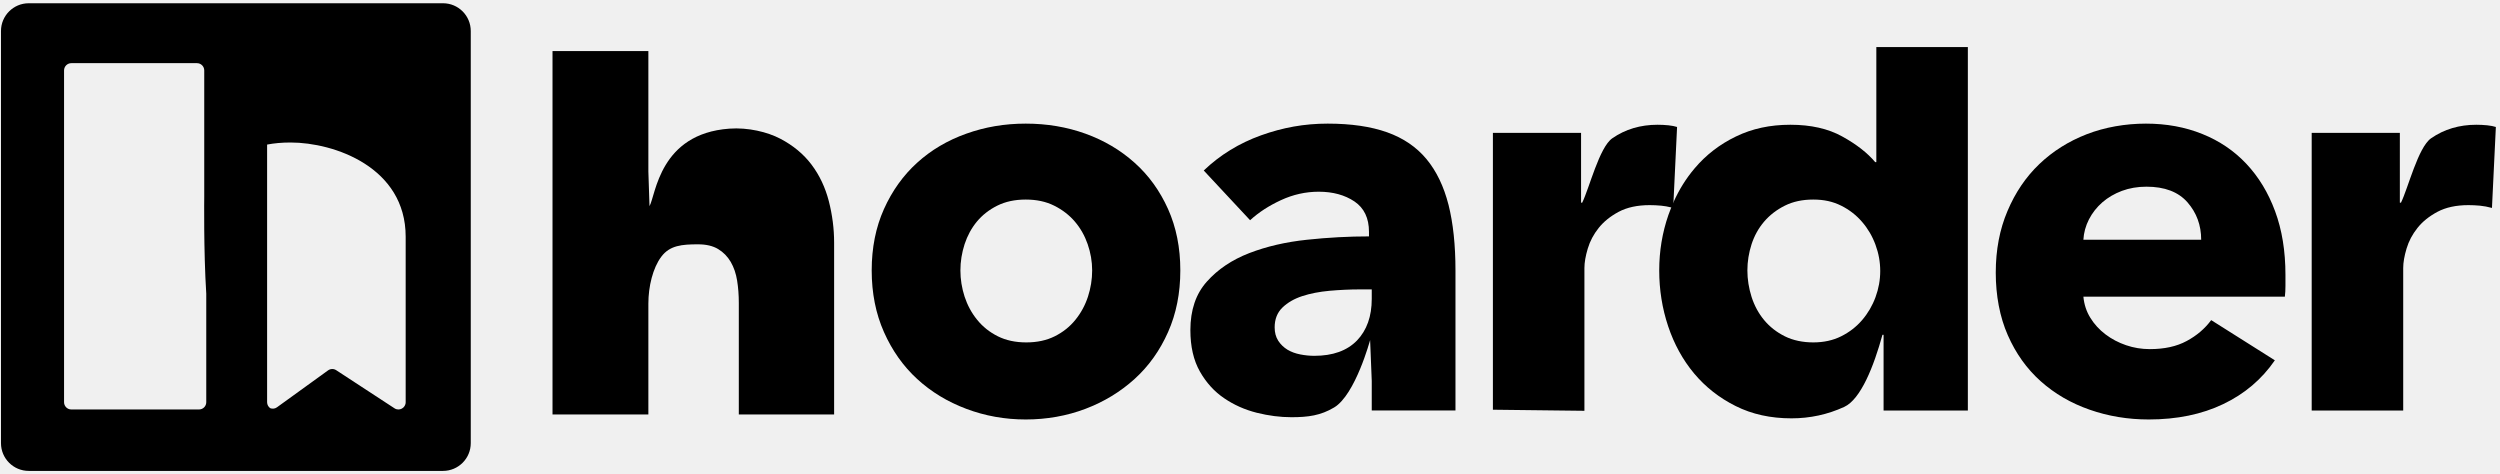
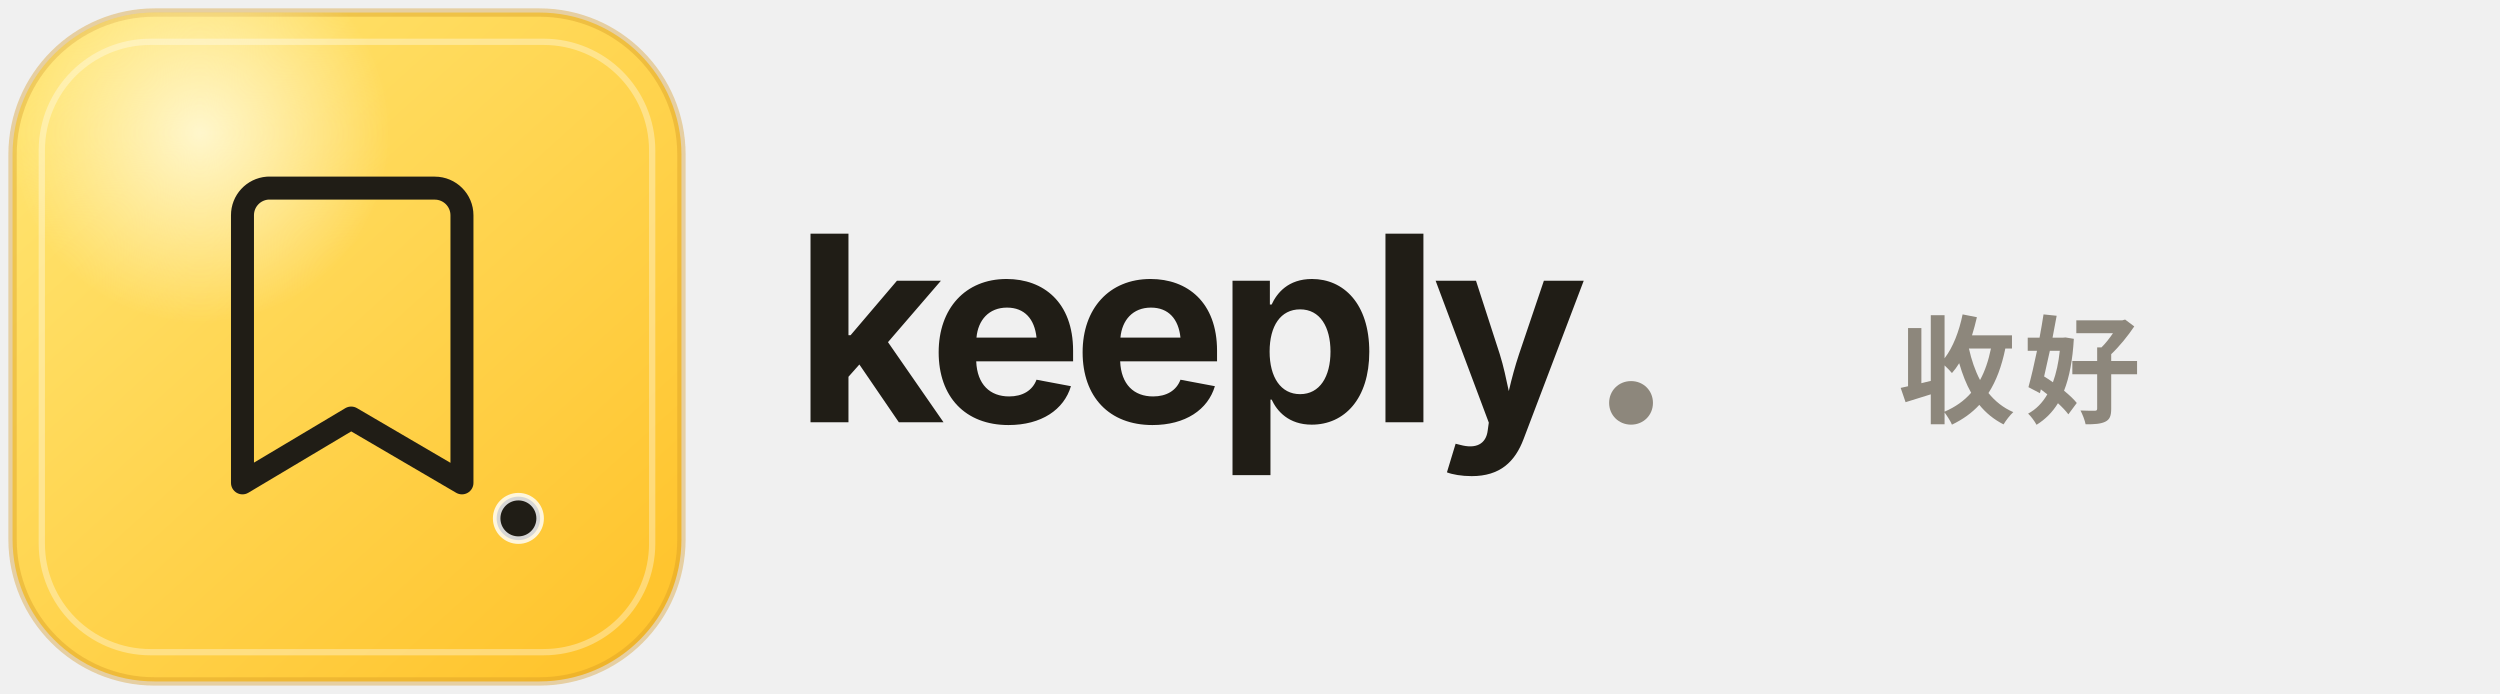
- <svg xmlns="http://www.w3.org/2000/svg" width="100%" height="100%" viewBox="0 0 507 96" version="1.1" xml:space="preserve" style="fill-rule:evenodd;clip-rule:evenodd;stroke-linejoin:round;stroke-miterlimit:2;">
-   <g transform="matrix(1,0,0,1,-173,-247)">
-     <path d="M341.09,287.81C340.37,285.02 339.2,282.54 337.58,280.39C335.96,278.24 333.84,276.49 331.24,275.13C328.64,273.77 324.74,272.81 320.91,273.09C306.74,274.12 306,286.54 304.72,288.81L304.49,281.81L304.49,257.35L285.05,257.35L285.05,331.05L304.49,331.05L304.49,308.55C304.49,305.15 305.38,301.35 307.12,299.05C308.85,296.75 311.32,296.55 314.57,296.55C316.23,296.55 317.58,296.87 318.64,297.51C319.7,298.15 320.55,299.02 321.19,300.11C321.83,301.21 322.26,302.47 322.49,303.91C322.72,305.34 322.83,306.85 322.83,308.43L322.83,331.05L342.16,331.05L342.16,296.18C342.16,293.39 341.8,290.6 341.09,287.81Z" style="fill-rule:nonzero;" />
-     <path d="M409.88,289.39C408.22,285.7 405.96,282.56 403.09,280C400.22,277.43 396.9,275.47 393.13,274.11C389.35,272.75 385.32,272.07 381.02,272.07C376.72,272.07 372.77,272.75 368.96,274.11C365.15,275.47 361.83,277.43 359,280C356.17,282.56 353.93,285.7 352.27,289.39C350.61,293.09 349.78,297.24 349.78,301.84C349.78,306.44 350.61,310.62 352.27,314.35C353.93,318.09 356.17,321.26 359,323.86C361.83,326.46 365.15,328.48 368.96,329.91C372.77,331.35 376.79,332.07 381.02,332.07C385.25,332.07 389.35,331.35 393.13,329.91C396.9,328.48 400.22,326.46 403.09,323.86C405.96,321.26 408.22,318.09 409.88,314.35C411.54,310.62 412.37,306.45 412.37,301.84C412.37,297.23 411.54,293.09 409.88,289.39ZM393.64,307.16C393.07,308.9 392.22,310.47 391.09,311.86C389.96,313.26 388.56,314.37 386.9,315.2C385.24,316.03 383.32,316.44 381.13,316.44C378.94,316.44 377.02,316.03 375.36,315.2C373.7,314.37 372.3,313.26 371.17,311.86C370.04,310.47 369.19,308.9 368.62,307.16C368.06,305.43 367.77,303.65 367.77,301.84C367.77,300.03 368.06,298.26 368.62,296.52C369.19,294.79 370.02,293.26 371.11,291.94C372.21,290.62 373.58,289.54 375.24,288.71C376.9,287.88 378.83,287.47 381.02,287.47C383.21,287.47 385.13,287.88 386.79,288.71C388.45,289.54 389.85,290.62 390.98,291.94C392.11,293.26 392.98,294.79 393.58,296.52C394.18,298.26 394.49,300.03 394.49,301.84C394.49,303.65 394.2,305.43 393.64,307.16Z" style="fill-rule:nonzero;" />
-     <path d="M466.76,288.54C465.81,284.81 464.32,281.71 462.29,279.26C460.25,276.81 457.59,275 454.31,273.83C451.02,272.66 447.01,272.07 442.25,272.07C437.49,272.07 433.14,272.87 428.73,274.45C424.31,276.04 420.44,278.41 417.12,281.58L426.52,291.66C428.25,290.07 430.35,288.71 432.8,287.58C435.25,286.45 437.8,285.88 440.44,285.88C443.31,285.88 445.72,286.54 447.69,287.86C449.65,289.19 450.63,291.24 450.63,294.03L450.63,294.94C446.55,294.94 442.37,295.16 438.06,295.62C433.76,296.07 429.86,296.98 426.35,298.33C422.84,299.69 419.97,301.62 417.75,304.11C415.52,306.6 414.41,309.88 414.41,313.95C414.41,317.28 415.05,320.07 416.33,322.33C417.61,324.59 419.26,326.41 421.26,327.76C423.25,329.12 425.46,330.1 427.88,330.71C430.29,331.31 432.63,331.61 434.89,331.61C438.29,331.61 440.82,331.27 443.55,329.64C447.87,327.07 450.86,315.96 450.86,315.96L451.19,324.24L451.19,330.24L468.17,330.24L468.17,301.83C468.17,296.7 467.7,292.27 466.76,288.53L466.76,288.54ZM451.19,307.62C451.19,311.16 450.19,313.97 448.2,316.05C446.19,318.12 443.31,319.16 439.54,319.16C438.63,319.16 437.69,319.07 436.71,318.88C435.72,318.69 434.86,318.37 434.1,317.92C433.35,317.46 432.72,316.86 432.23,316.11C431.74,315.35 431.5,314.45 431.5,313.39C431.5,311.73 432.03,310.39 433.08,309.37C434.14,308.35 435.48,307.58 437.1,307.05C438.72,306.52 440.57,306.16 442.65,305.97C444.72,305.79 446.78,305.69 448.82,305.69L451.19,305.69L451.19,307.62Z" style="fill-rule:nonzero;" />
-     <path d="M511.36,272.41C510.64,272.34 509.9,272.3 509.15,272.3C505.68,272.3 502.62,273.21 499.98,275.04C497.34,276.86 495.3,285.22 493.87,288.1L493.64,288.1L493.64,273.95L475.76,273.95L475.76,330.09L494.32,330.31L494.32,301.36C494.32,300.23 494.55,298.91 495,297.41C495.45,295.9 496.19,294.51 497.21,293.23C498.23,291.95 499.58,290.86 501.28,289.95C502.98,289.05 505.07,288.6 507.56,288.6C508.32,288.6 509.09,288.64 509.88,288.71C510.55,288.78 511.24,288.89 511.93,289.07C512.06,289.1 512.19,289.13 512.32,289.17L512.38,288.01L513.11,272.75C512.66,272.6 512.07,272.49 511.36,272.41Z" style="fill-rule:nonzero;" />
-     <path d="M553.52,256.55L553.52,279.88L553.29,279.88C551.71,278 549.48,276.26 546.61,274.68C543.75,273.09 540.24,272.3 536.09,272.3C531.94,272.3 528.33,273.09 525.05,274.68C521.77,276.26 518.98,278.41 516.68,281.13C514.94,283.18 513.51,285.47 512.38,288.01C512.22,288.36 512.07,288.71 511.93,289.07C511.73,289.56 511.54,290.07 511.36,290.58C510.11,294.17 509.49,297.92 509.49,301.84C509.49,305.76 510.09,309.54 511.3,313.16C512.51,316.78 514.26,319.97 516.56,322.73C518.86,325.48 521.67,327.69 525,329.35C528.31,331.01 532.09,331.84 536.31,331.84C540.09,331.84 543.65,331.06 547.01,329.52C550.37,327.97 553.01,321.28 554.76,314.9L554.99,314.9L554.99,330.25L572.08,330.25L572.08,256.55L553.52,256.55ZM553.35,307.28C552.71,309.01 551.8,310.56 550.63,311.92C549.46,313.28 548.05,314.37 546.39,315.2C544.73,316.03 542.84,316.44 540.73,316.44C538.62,316.44 536.62,316.03 534.96,315.2C533.3,314.37 531.9,313.28 530.77,311.92C529.64,310.56 528.79,308.99 528.22,307.22C527.66,305.45 527.37,303.65 527.37,301.84C527.37,300.03 527.66,298.26 528.22,296.52C528.79,294.79 529.64,293.26 530.77,291.94C531.9,290.62 533.3,289.54 534.96,288.71C536.62,287.88 538.54,287.47 540.73,287.47C542.92,287.47 544.73,287.88 546.39,288.71C548.05,289.54 549.46,290.64 550.63,292C551.8,293.35 552.71,294.9 553.35,296.64C553.99,298.37 554.31,300.15 554.31,301.96C554.31,303.77 553.99,305.54 553.35,307.28Z" style="fill-rule:nonzero;" />
-     <path d="M634.39,289.84C633,286.07 631.05,282.87 628.56,280.22C626.07,277.58 623.09,275.56 619.62,274.17C616.15,272.77 612.34,272.07 608.19,272.07C604.04,272.07 599.89,272.79 596.19,274.22C592.49,275.66 589.29,277.68 586.57,280.28C583.85,282.88 581.7,286.05 580.12,289.79C578.53,293.52 577.74,297.69 577.74,302.3C577.74,306.91 578.55,311.28 580.18,314.97C581.8,318.67 584.02,321.78 586.85,324.31C589.68,326.84 592.98,328.76 596.76,330.08C600.53,331.4 604.53,332.07 608.76,332.07C614.49,332.07 619.53,331.03 623.87,328.95C628.21,326.88 631.69,323.92 634.34,320.07L621.43,311.92C620.15,313.65 618.49,315.07 616.45,316.16C614.42,317.26 611.93,317.8 608.98,317.8C607.32,317.8 605.72,317.54 604.17,317.01C602.62,316.48 601.23,315.75 599.98,314.8C598.74,313.86 597.72,312.75 596.93,311.46C596.13,310.18 595.66,308.75 595.51,307.16L636.37,307.16C636.45,306.48 636.49,305.77 636.49,305.01L636.49,302.75C636.49,297.92 635.79,293.62 634.39,289.84ZM595.51,295.62C595.59,294.19 595.97,292.81 596.64,291.49C597.32,290.17 598.23,289.02 599.36,288.03C600.49,287.05 601.81,286.28 603.32,285.71C604.83,285.15 606.49,284.86 608.3,284.86C612,284.86 614.77,285.92 616.62,288.03C618.47,290.15 619.4,292.67 619.4,295.62L595.51,295.62Z" style="fill-rule:nonzero;" />
-     <path d="M677.4,272.41C676.69,272.34 675.95,272.3 675.2,272.3C671.73,272.3 668.67,273.21 666.03,275.04C663.39,276.86 661.35,285.22 659.92,288.1L659.69,288.1L659.69,273.95L641.81,273.95L641.81,330.25L660.37,330.25L660.37,301.36C660.37,300.23 660.6,298.91 661.05,297.41C661.5,295.9 662.24,294.51 663.26,293.23C664.27,291.95 665.63,290.86 667.33,289.95C669.03,289.05 671.12,288.6 673.61,288.6C674.37,288.6 675.14,288.64 675.93,288.71C676.73,288.79 677.54,288.94 678.37,289.17L679.16,272.75C678.71,272.6 678.12,272.49 677.4,272.41Z" style="fill-rule:nonzero;" />
-   </g>
-   <g transform="matrix(1,0,0,1,-173,-247)">
-     <path d="M262.84,247.66L178.83,247.66C175.72,247.66 173.2,250.18 173.2,253.29L173.2,336.87C173.2,339.98 175.72,342.5 178.83,342.5L262.84,342.5C265.95,342.5 268.47,339.98 268.47,336.87L268.47,253.29C268.47,250.18 265.95,247.66 262.84,247.66ZM214.83,328.57C214.83,329.38 214.17,330.04 213.36,330.04L187.46,330.04C186.65,330.04 185.99,329.38 185.99,328.57L185.99,261.28C185.99,260.47 186.65,259.81 187.46,259.81L212.95,259.81C213.76,259.81 214.42,260.47 214.42,261.28L214.42,286.89C214.42,286.89 214.28,297.91 214.83,306.56L214.83,328.57ZM255.27,328.57C255.27,329.74 253.97,330.44 253,329.8L241.19,322.08C240.68,321.74 240.02,321.76 239.52,322.12L229.17,329.6C228.74,329.92 228.23,329.94 227.8,329.78C227.42,329.51 227.17,329.07 227.17,328.57L227.17,276.32C228.57,276.05 230.13,275.9 231.93,275.9C240.77,275.9 255.27,280.9 255.27,295L255.27,328.57Z" style="fill-rule:nonzero;" />
-   </g>
+ <svg xmlns="http://www.w3.org/2000/svg" viewBox="0 0 598 166" role="img" aria-label="keeply. 收好">
+   <defs>
+     <linearGradient id="gold" x1="12%" y1="8%" x2="88%" y2="92%">
+       <stop offset="0" stop-color="#ffe36e" />
+       <stop offset="1" stop-color="#ffc52f" />
+     </linearGradient>
+     <radialGradient id="shine" cx="28%" cy="18%" r="62%">
+       <stop offset="0" stop-color="#fff9d7" stop-opacity=".9" />
+       <stop offset=".46" stop-color="#fff9d7" stop-opacity="0" />
+     </radialGradient>
+   </defs>
+   <rect x="3" y="3" width="160" height="160" rx="34" fill="url(#gold)" stroke="#d59a24" stroke-opacity=".38" stroke-width="2" />
+   <rect x="3" y="3" width="160" height="160" rx="34" fill="url(#shine)" />
+   <rect x="10" y="10" width="146" height="146" rx="26" fill="none" stroke="#fff" stroke-opacity=".34" stroke-width="1.5" />
+   <path d="M64 45h40a6.5 6.5 0 0 1 6.5 6.5v64L84 100l-26 15.5v-64A6.5 6.5 0 0 1 64 45Z" fill="none" stroke="#201d16" stroke-width="5.5" stroke-linecap="round" stroke-linejoin="round" />
+   <circle cx="124" cy="124" r="5.2" fill="#201d16" stroke="#fff" stroke-opacity=".82" stroke-width="1.8" />
+   <text x="190" y="101" fill="#201d16" font-family="Inter, ui-sans-serif, system-ui, -apple-system, BlinkMacSystemFont, 'Segoe UI', sans-serif" font-size="62" font-weight="750" letter-spacing="-2.5">keeply<tspan fill="#8d877c">.</tspan>
+   </text>
+   <text x="454" y="99" fill="#8d877c" font-family="Inter, ui-sans-serif, system-ui, -apple-system, BlinkMacSystemFont, 'Segoe UI', sans-serif" font-size="28" font-weight="600" letter-spacing="2">收好</text>
</svg>
